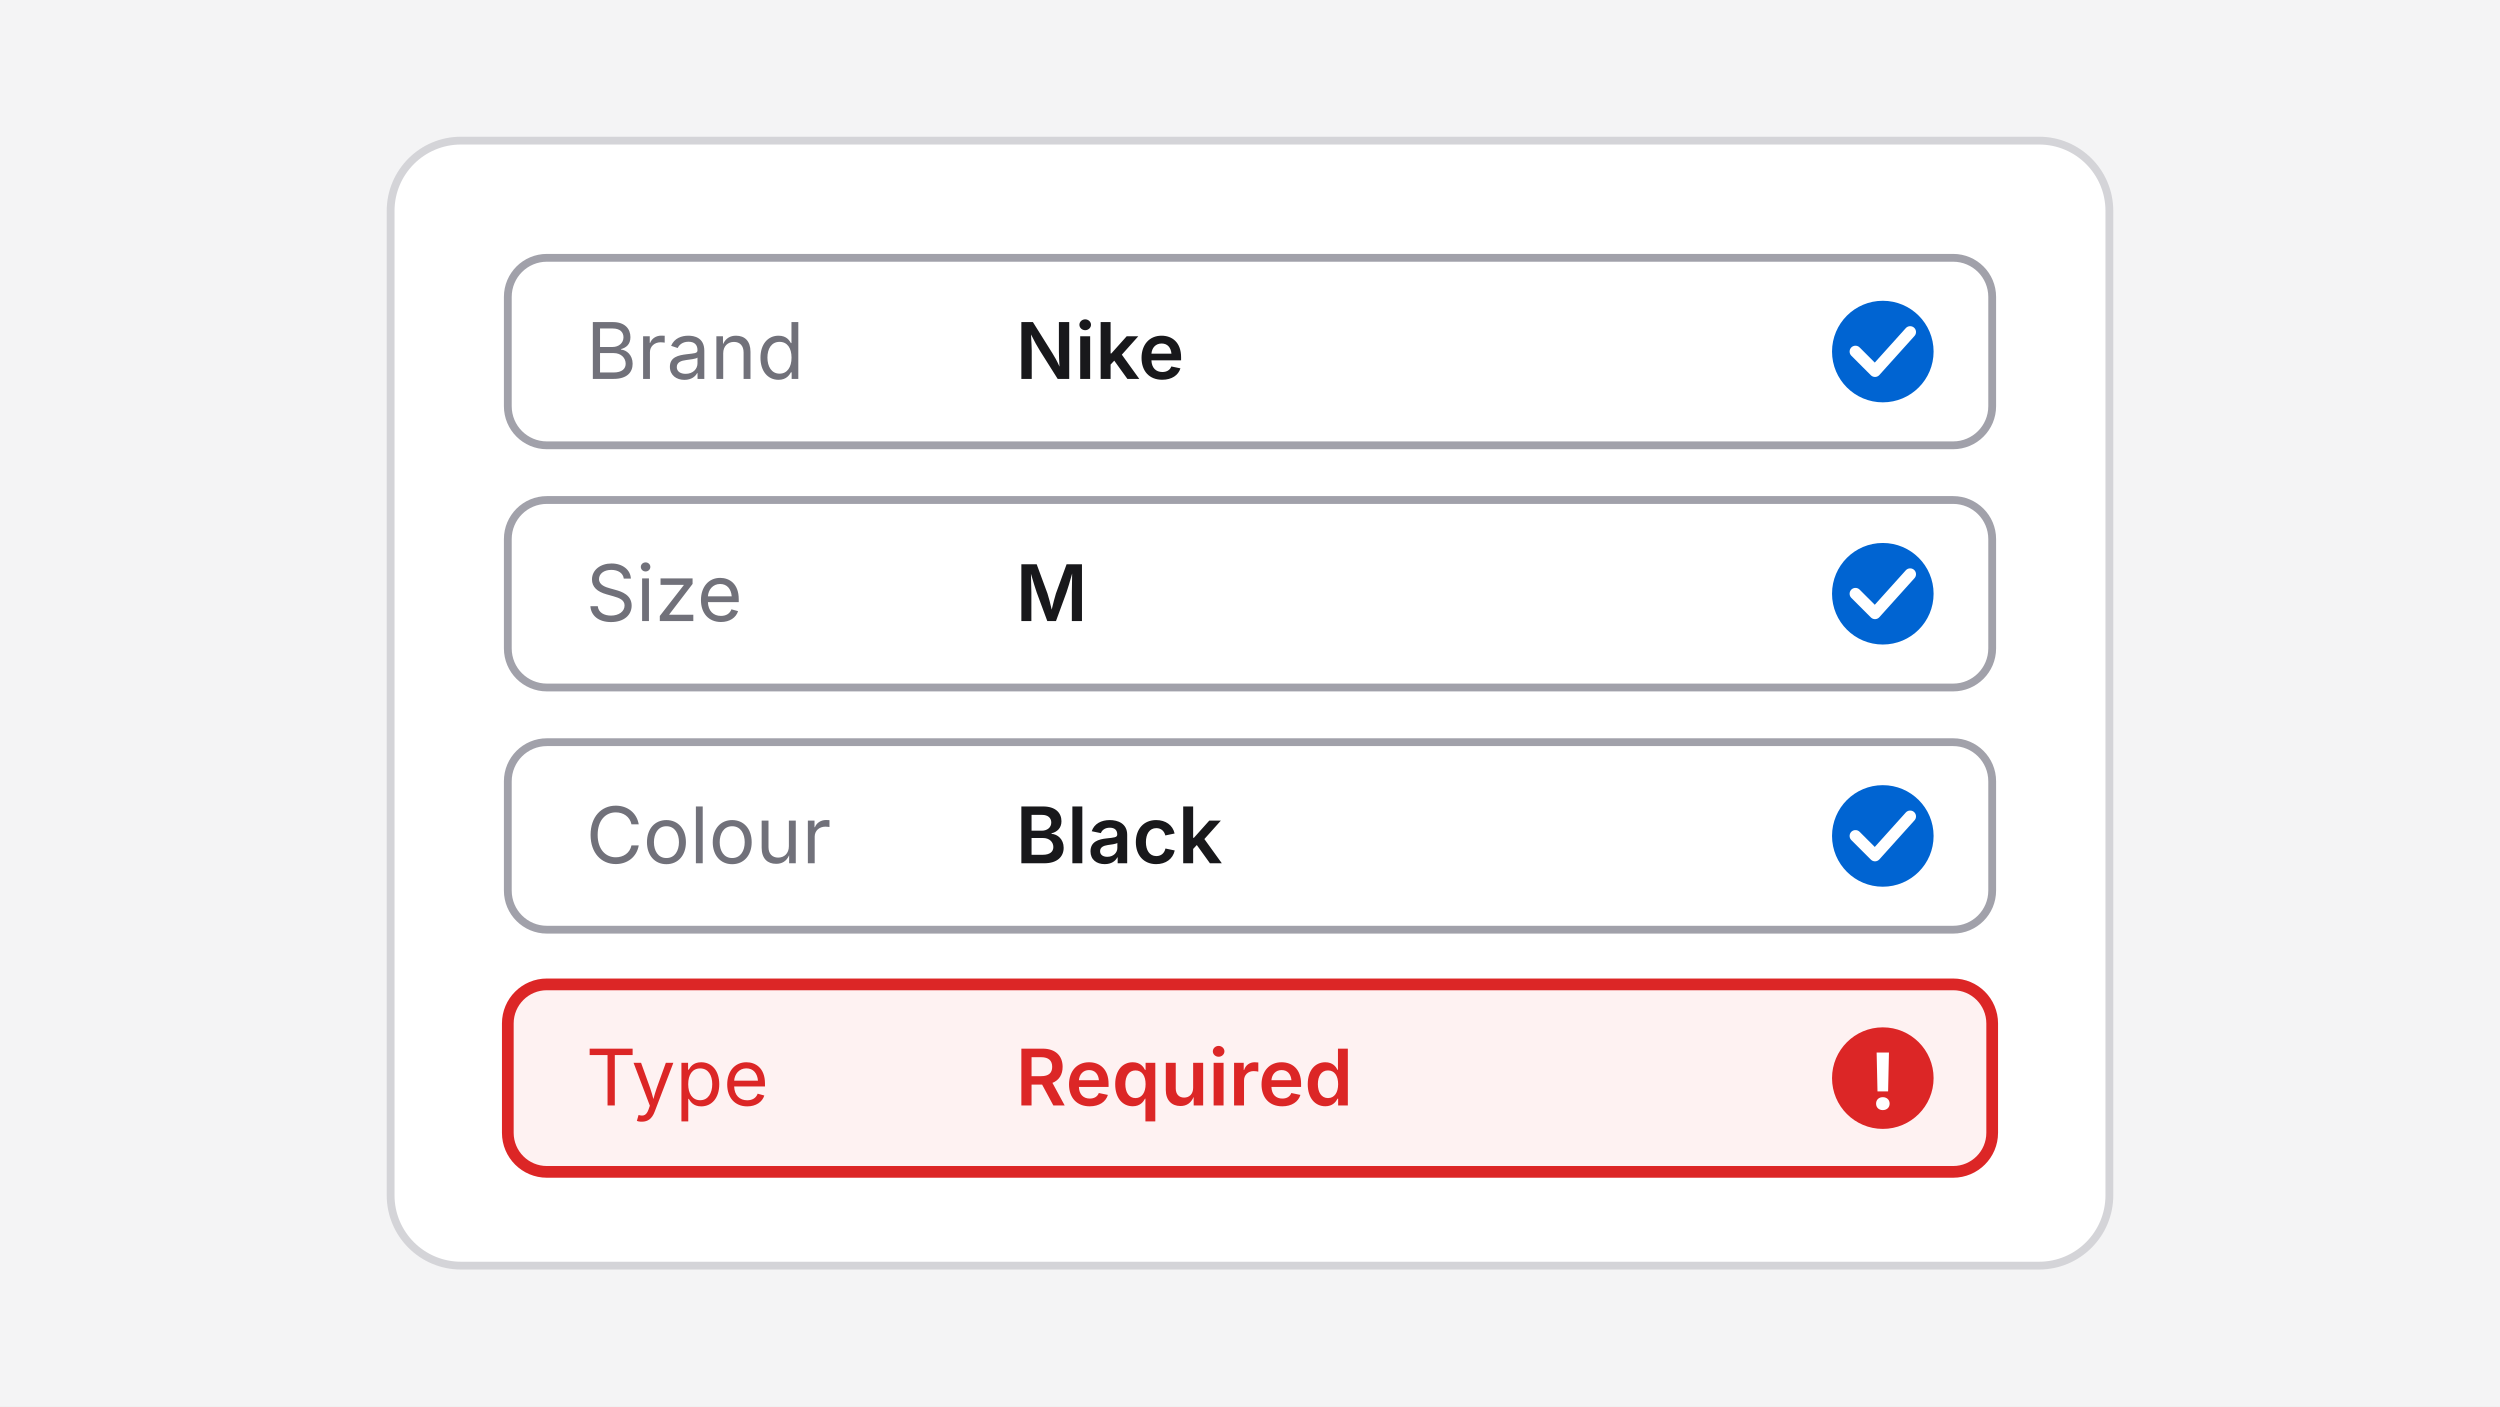
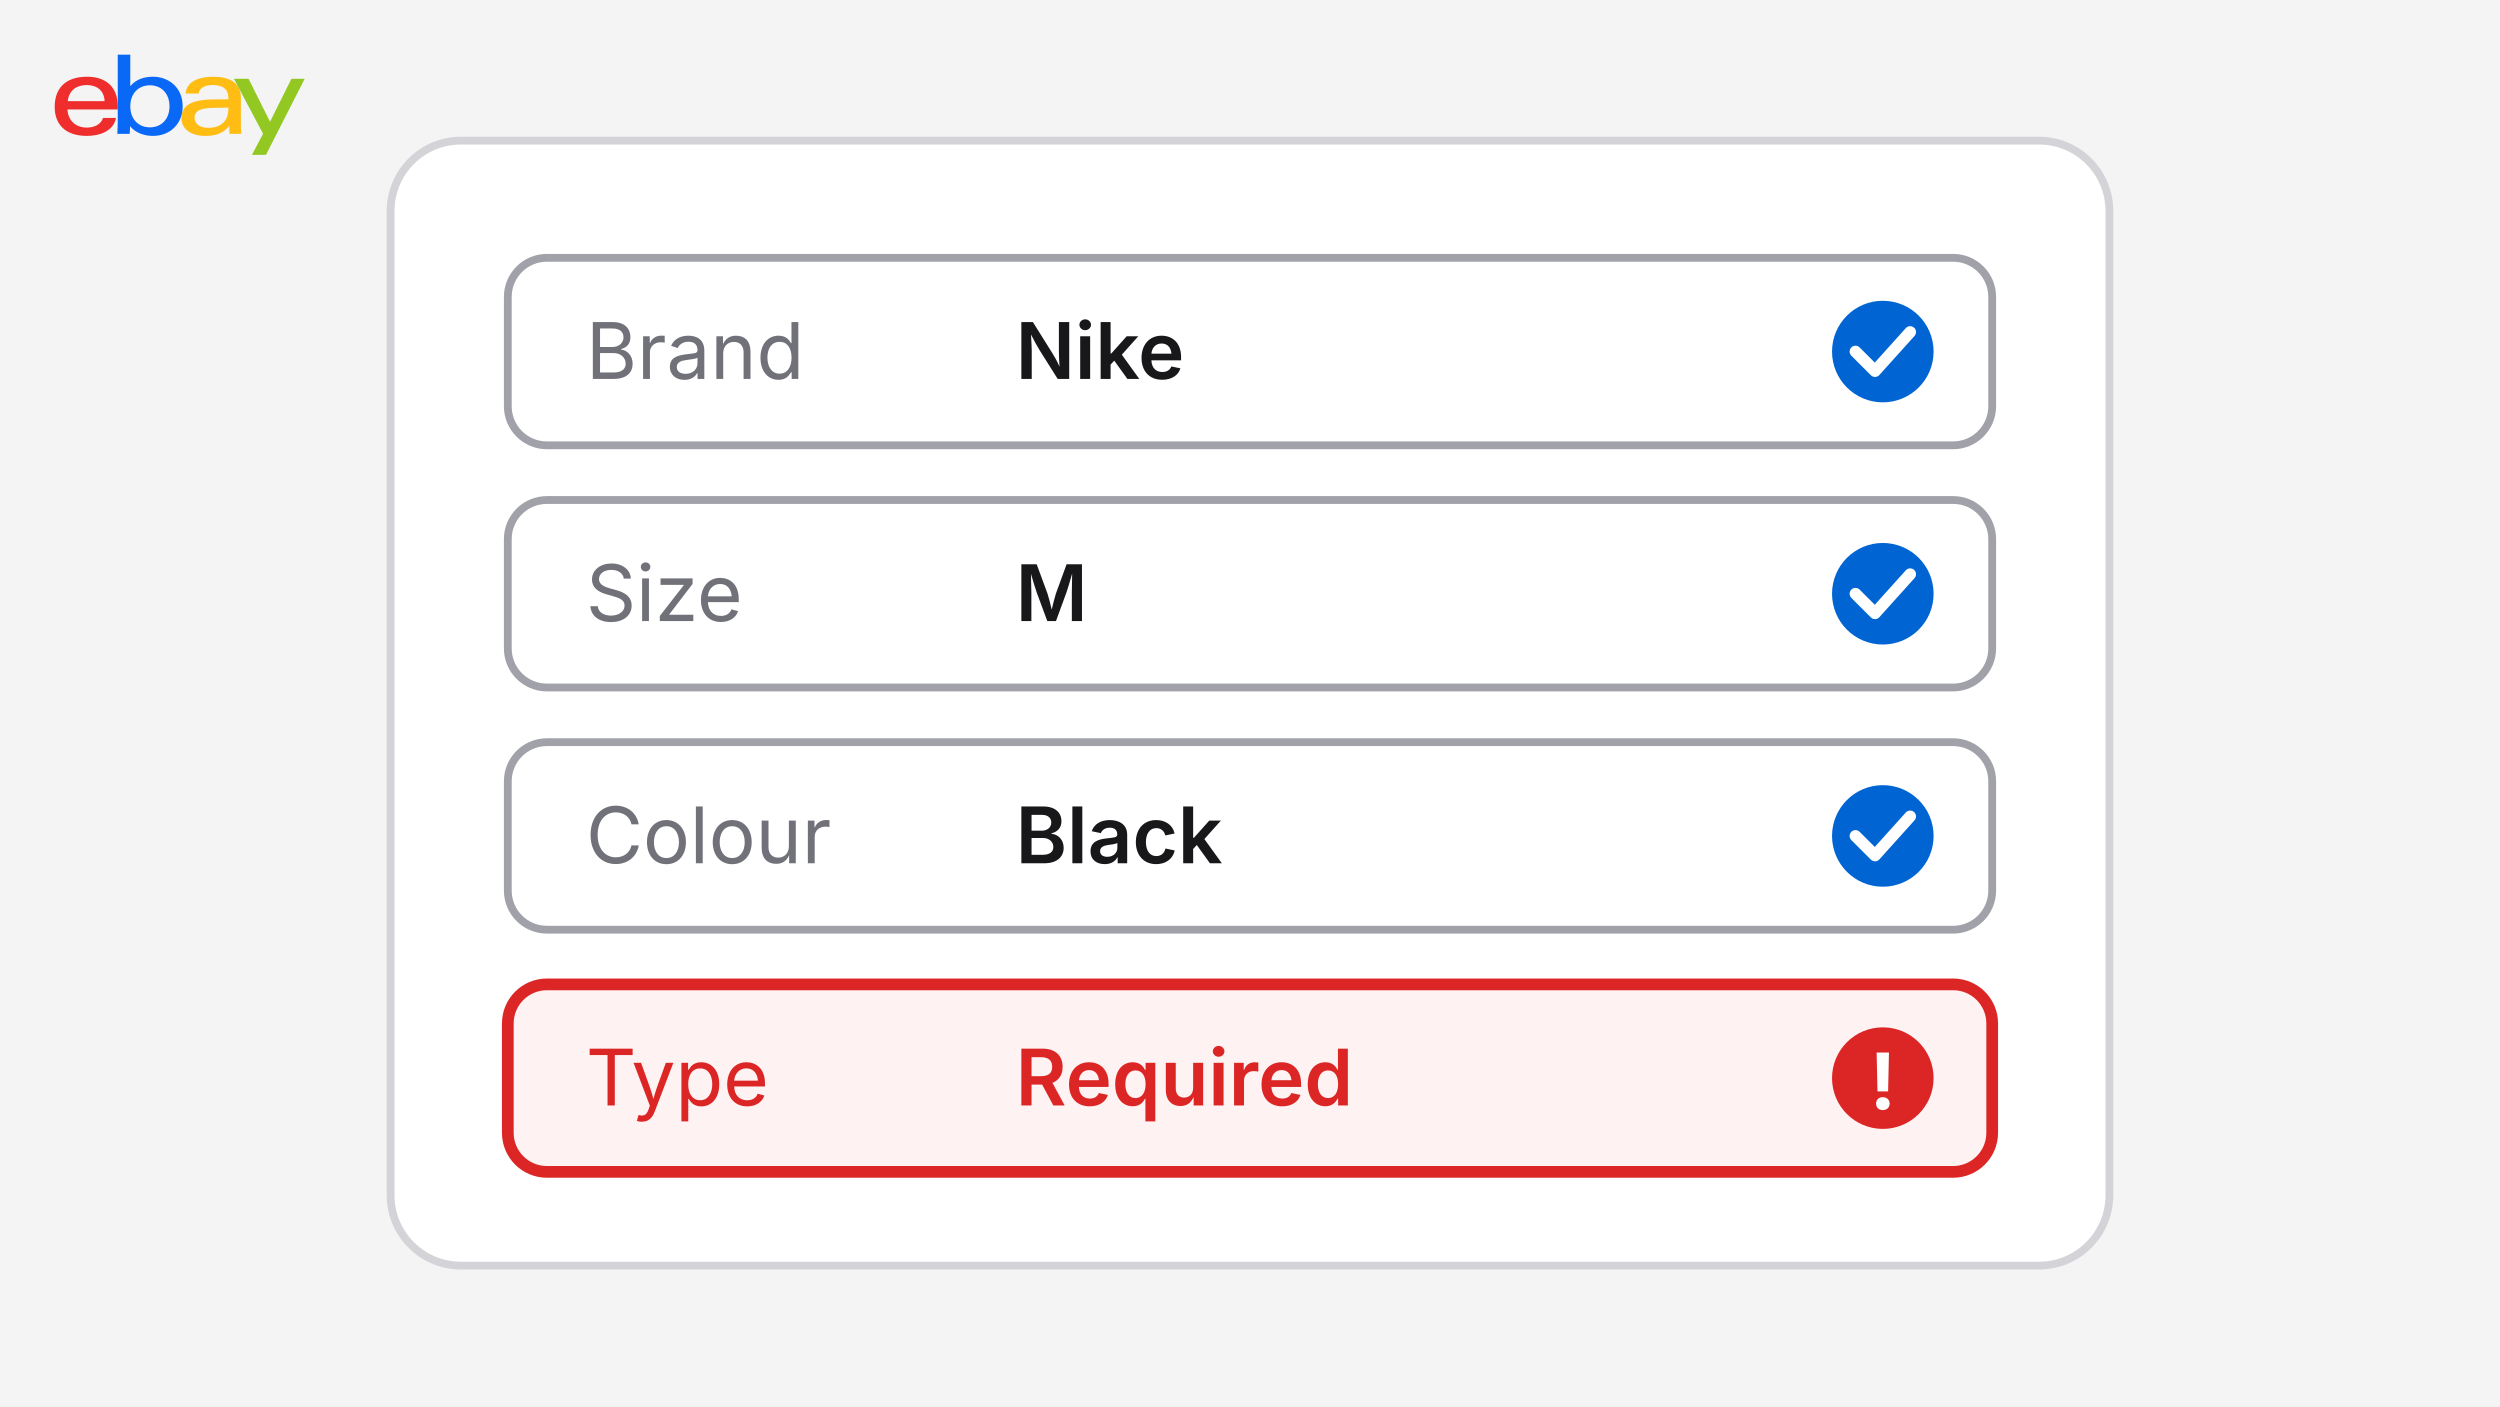
<svg xmlns="http://www.w3.org/2000/svg" viewBox="0 0 640 360" font-family="ui-sans-serif, system-ui, -apple-system, Segoe UI, sans-serif">
  <rect width="640" height="360" fill="#f4f4f5" />
  <rect x="100" y="36" width="440" height="288" rx="18" fill="#ffffff" stroke="#d4d4d8" stroke-width="2" />
+   <svg x="14" y="14" width="64" height="25.65" viewBox="0 0 1000 400.75">
+     <path fill="#ffbd14" d="m 633.078,212.533 c -45.439,1.489 -73.671,9.689 -73.671,39.619 0,19.376 15.447,40.382 54.663,40.382 52.577,0 80.643,-28.659 80.643,-75.663 l 0.003,-5.17 c -18.433,0 -41.164,0.161 -61.637,0.833 z m 111.751,62.102 c 0,14.583 0.422,28.978 1.694,41.941 h -46.614 c -1.243,-10.674 -1.697,-21.279 -1.697,-31.567 -25.202,30.979 -55.177,39.885 -96.761,39.885 -61.677,0 -94.701,-32.6 -94.701,-70.307 0,-54.612 44.916,-73.867 122.89,-75.654 21.323,-0.487 45.274,-0.559 65.075,-0.559 l -0.003,-5.336 c 0,-36.561 -23.444,-51.593 -64.068,-51.593 -30.159,0 -52.386,12.481 -54.676,34.047 h -52.652 c 5.572,-53.772 62.066,-67.371 111.74,-67.371 59.508,0 109.772,21.173 109.772,84.115 z" />
+     <path fill="#f02d2d" d="m 199.636,185.866 c -1.944,-46.877 -35.78,-64.42 -71.941,-64.42 -38.994,0 -70.127,19.733 -75.58,64.42 z M 51.034,219.191 c 2.704,45.484 34.07,72.384 77.198,72.384 29.88,0 56.46,-12.175 65.359,-38.66 h 51.684 c -10.052,53.74 -67.154,71.981 -116.303,71.981 C 39.606,324.895 0,275.679 0,209.307 0,136.242 40.966,88.122 129.788,88.122 c 70.699,0 122.5,36.999 122.5,117.756 v 13.313 z" />
+     <path fill="#0968f6" d="m 380.832,290.623 c 46.572,0 78.441,-33.522 78.441,-84.109 0,-50.582 -31.869,-84.109 -78.441,-84.109 -46.311,0 -78.444,33.527 -78.444,84.109 0,50.587 32.133,84.109 78.444,84.109 z M 252.285,0 h 50.102 l -0.005,125.877 c 24.557,-29.26 58.389,-37.755 91.69,-37.755 55.835,0 117.851,37.677 117.851,119.029 0,68.122 -49.322,117.745 -118.781,117.745 -36.357,0 -70.581,-13.043 -91.687,-38.883 0,10.321 -0.576,20.724 -1.705,30.564 h -49.172 c 0.855,-15.909 1.706,-35.718 1.706,-51.747 z" />
+     <path fill="#92c821" d="M 1000,96.457 845.055,400.751 H 788.949 L 833.496,316.256 716.89,96.457 h 58.627 l 85.805,171.731 85.563,-171.731 z" />
+   </svg>
  <g font-size="20">
    <rect x="130" y="66" width="380" height="48" rx="10" fill="#ffffff" stroke="#a1a1aa" stroke-width="2" />
    <text x="150" y="97" fill="#71717a">Brand</text>
    <text x="260" y="97" font-weight="600" fill="#18181b">Nike</text>
    <circle cx="482" cy="90" r="13" fill="#0064D2" />
    <path d="M475 90l5 5l9-10" fill="none" stroke="#ffffff" stroke-width="3" stroke-linecap="round" stroke-linejoin="round" />
    <rect x="130" y="128" width="380" height="48" rx="10" fill="#ffffff" stroke="#a1a1aa" stroke-width="2" />
    <text x="150" y="159" fill="#71717a">Size</text>
    <text x="260" y="159" font-weight="600" fill="#18181b">M</text>
    <circle cx="482" cy="152" r="13" fill="#0064D2" />
    <path d="M475 152l5 5l9-10" fill="none" stroke="#ffffff" stroke-width="3" stroke-linecap="round" stroke-linejoin="round" />
    <rect x="130" y="190" width="380" height="48" rx="10" fill="#ffffff" stroke="#a1a1aa" stroke-width="2" />
    <text x="150" y="221" fill="#71717a">Colour</text>
    <text x="260" y="221" font-weight="600" fill="#18181b">Black</text>
    <circle cx="482" cy="214" r="13" fill="#0064D2" />
    <path d="M475 214l5 5l9-10" fill="none" stroke="#ffffff" stroke-width="3" stroke-linecap="round" stroke-linejoin="round" />
    <rect x="130" y="252" width="380" height="48" rx="10" fill="#fef2f2" stroke="#dc2626" stroke-width="3" />
    <text x="150" y="283" fill="#dc2626">Type</text>
    <text x="260" y="283" font-weight="600" fill="#dc2626">Required</text>
    <circle cx="482" cy="276" r="13" fill="#dc2626" />
    <text x="482" y="284" font-size="20" font-weight="700" fill="#ffffff" text-anchor="middle">!</text>
  </g>
</svg>
